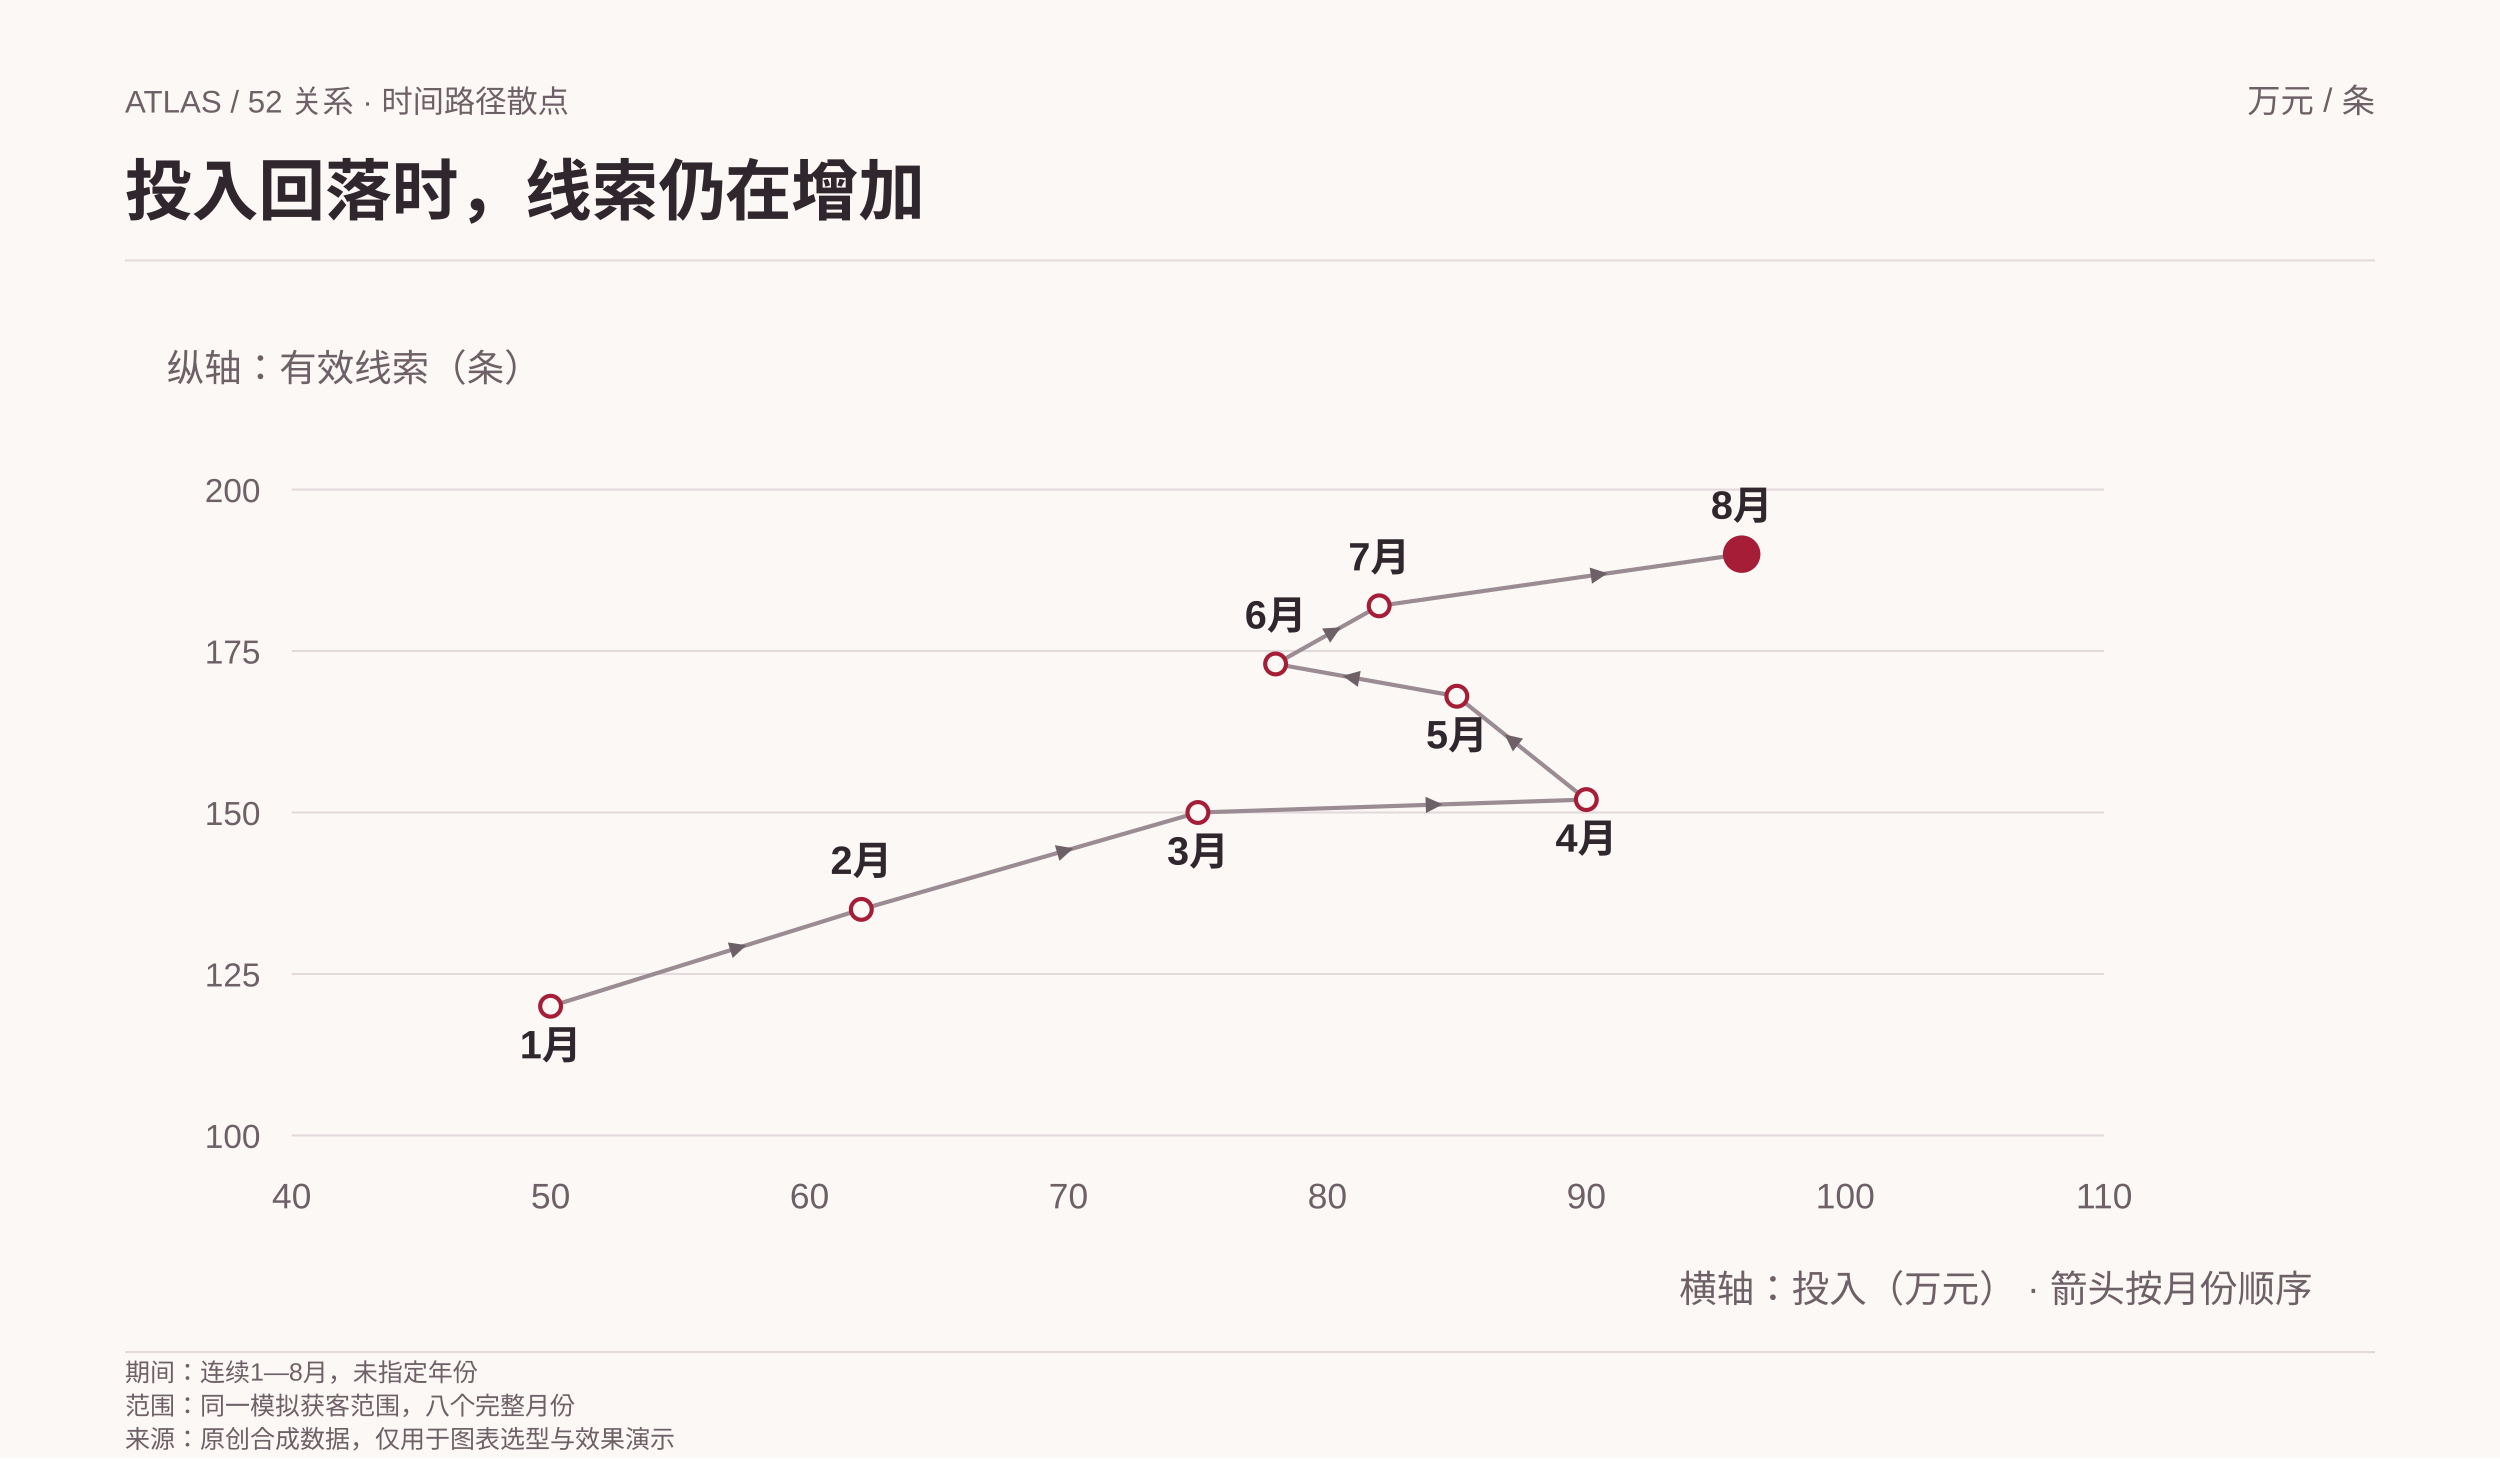
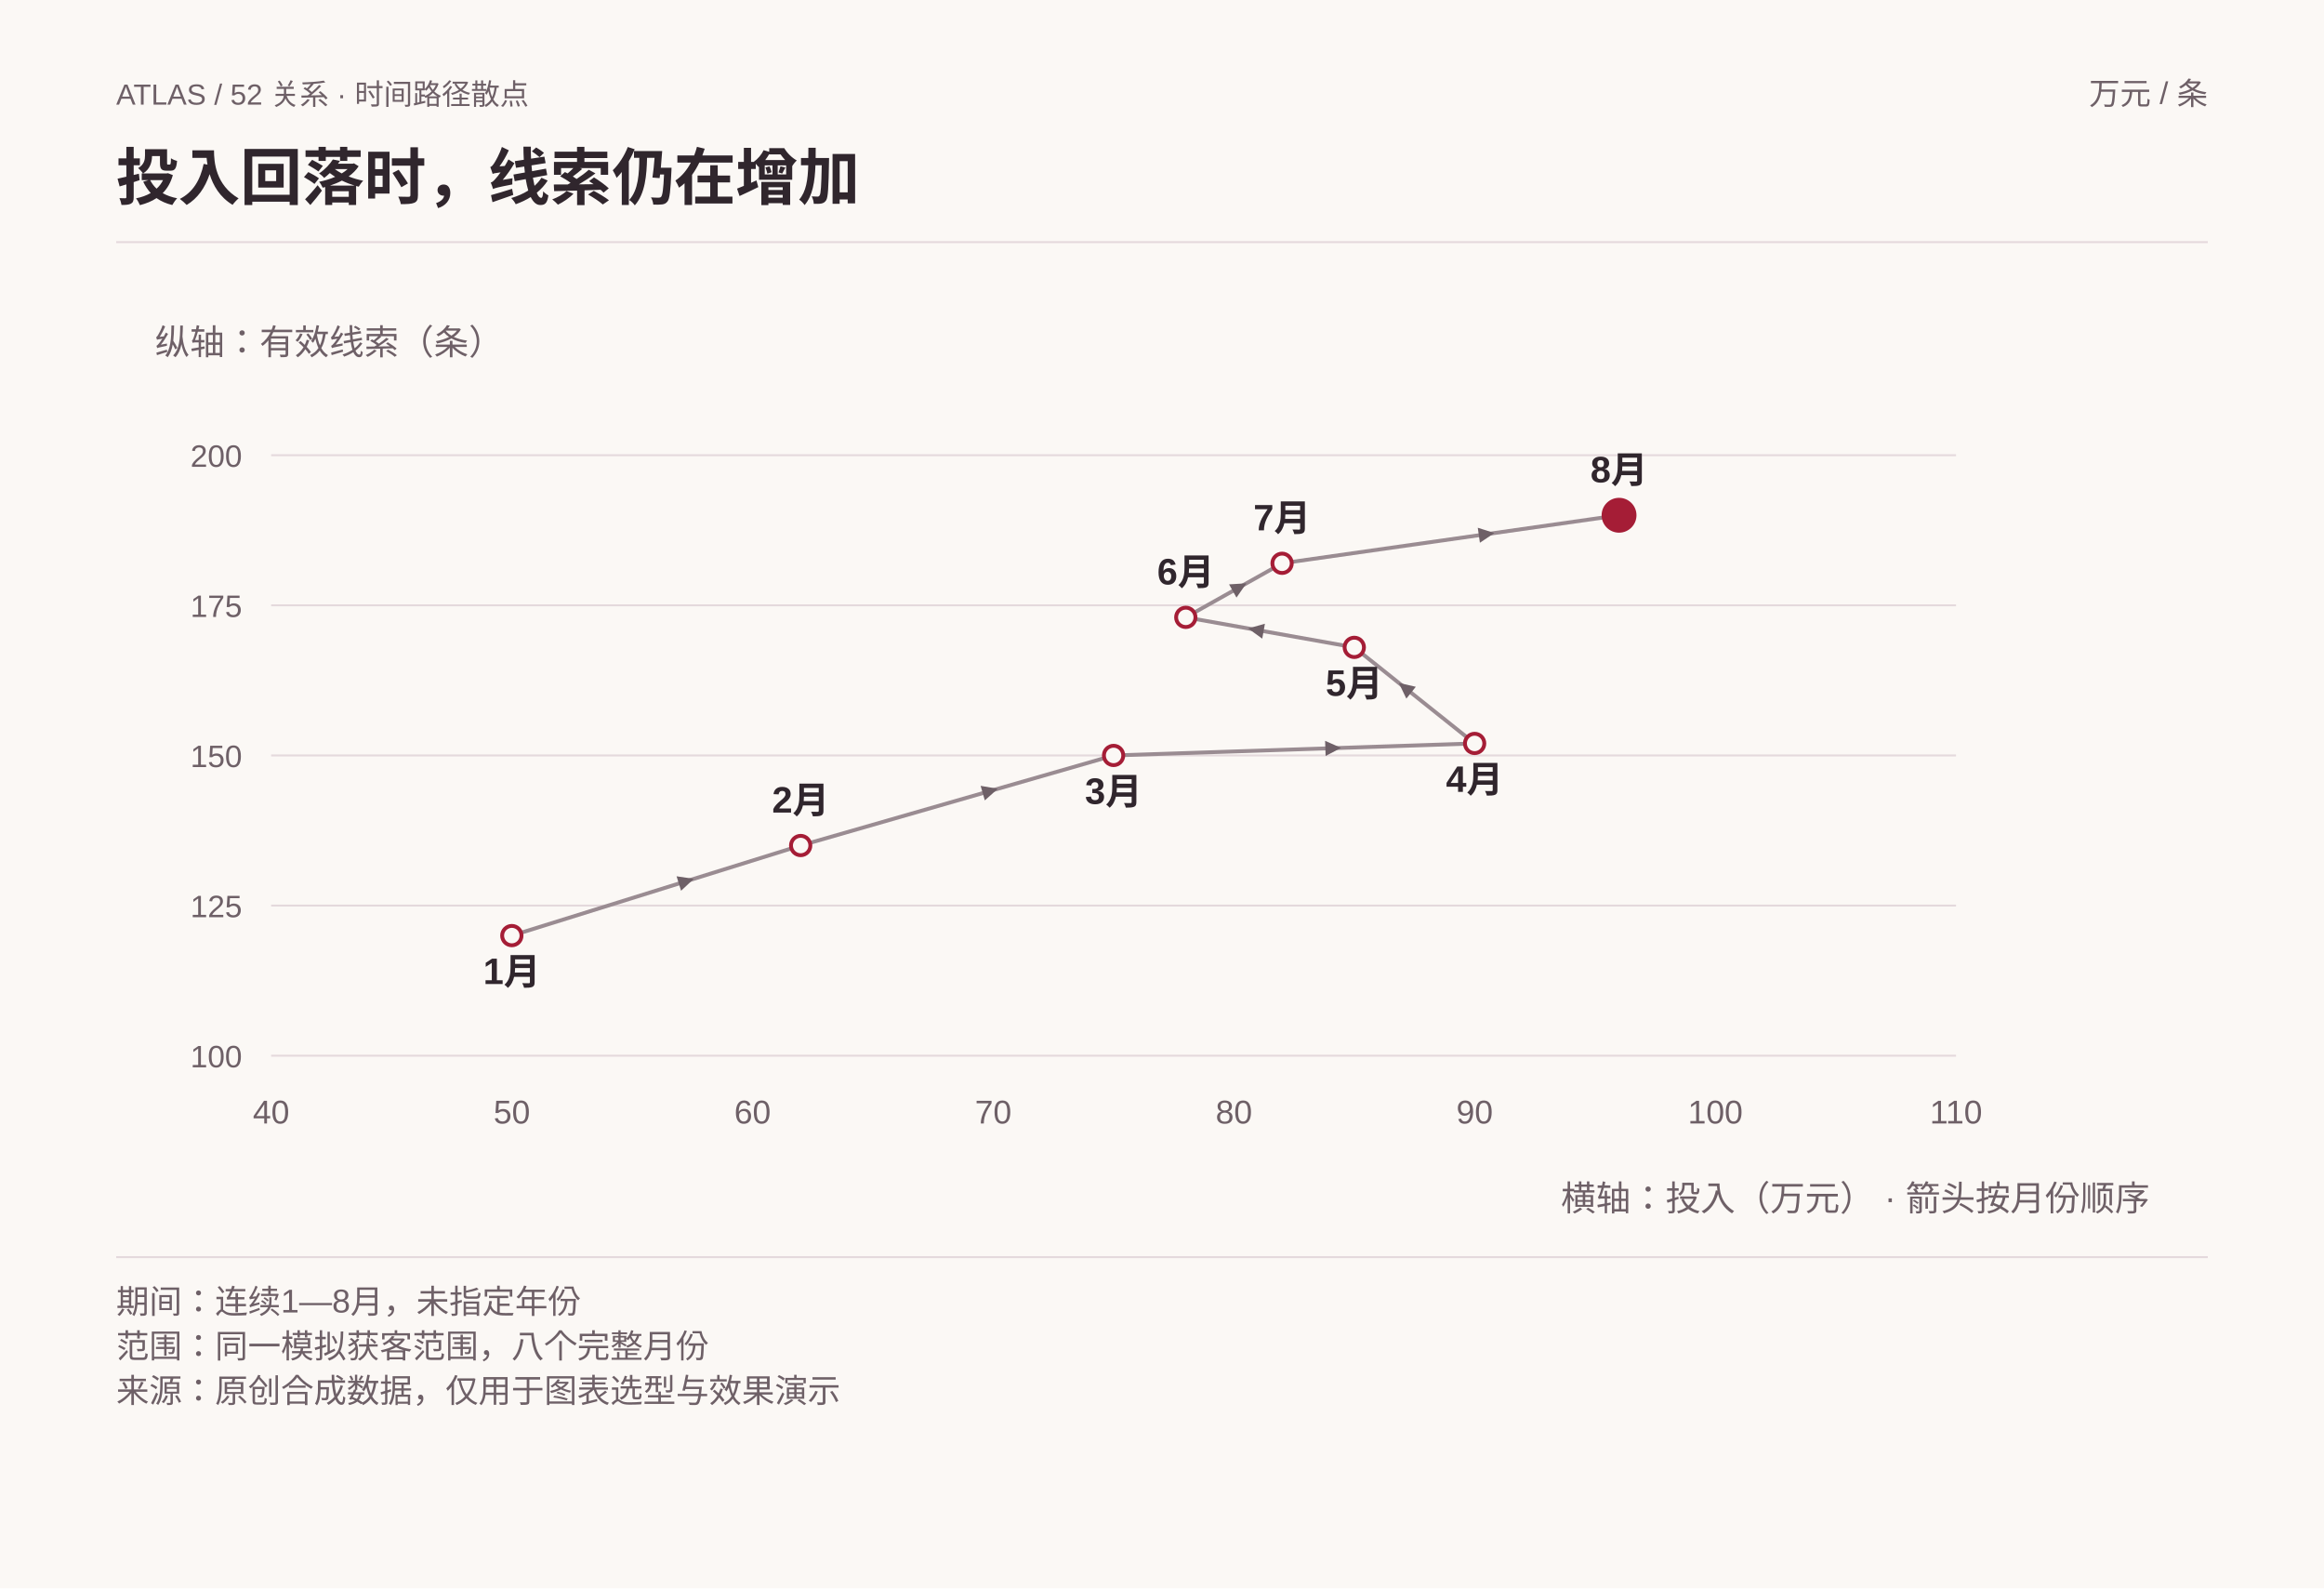
- <svg xmlns="http://www.w3.org/2000/svg" viewBox="0 0 1200 700" width="1200" height="700" role="img" aria-labelledby="title-connected-scatter desc-connected-scatter">
+ <svg xmlns="http://www.w3.org/2000/svg" viewBox="0 0 1200 820" width="1200" height="820" role="img" aria-labelledby="title-connected-scatter desc-connected-scatter">
  <g font-family="Arial, Microsoft YaHei, sans-serif">
-     <rect x="0" y="0" width="1200" height="700" fill="#FBF8F5" stroke="none" stroke-width="1" rx="0" />
+     <rect x="0" y="0" width="1200" height="820" fill="#FBF8F5" stroke="none" stroke-width="1" rx="0" />
    <text x="60" y="54" font-size="15" fill="#6E6067" text-anchor="start" font-weight="400">ATLAS / 52     关系 · 时间路径散点</text>
    <text x="1140" y="54" font-size="16" fill="#6E6067" text-anchor="end" font-weight="400">万元 / 条</text>
    <text x="60" y="103" font-size="32" fill="#30262D" text-anchor="start" font-weight="700">投入回落时，线索仍在增加</text>
    <line x1="60" y1="125" x2="1140" y2="125" stroke="#E4D9DC" stroke-width="1" />
    <line x1="140" y1="545" x2="1010" y2="545" stroke="#E4D9DC" stroke-width="1" />
    <text x="125" y="551" font-size="16" fill="#6E6067" text-anchor="end" font-weight="400">100</text>
    <line x1="140" y1="467.5" x2="1010" y2="467.5" stroke="#E4D9DC" stroke-width="1" />
    <text x="125" y="473.5" font-size="16" fill="#6E6067" text-anchor="end" font-weight="400">125</text>
    <line x1="140" y1="390" x2="1010" y2="390" stroke="#E4D9DC" stroke-width="1" />
    <text x="125" y="396" font-size="16" fill="#6E6067" text-anchor="end" font-weight="400">150</text>
    <line x1="140" y1="312.5" x2="1010" y2="312.5" stroke="#E4D9DC" stroke-width="1" />
    <text x="125" y="318.5" font-size="16" fill="#6E6067" text-anchor="end" font-weight="400">175</text>
    <line x1="140" y1="235" x2="1010" y2="235" stroke="#E4D9DC" stroke-width="1" />
    <text x="125" y="241" font-size="16" fill="#6E6067" text-anchor="end" font-weight="400">200</text>
    <text x="140" y="580" font-size="17" fill="#6E6067" text-anchor="middle" font-weight="400">40</text>
    <text x="264.286" y="580" font-size="17" fill="#6E6067" text-anchor="middle" font-weight="400">50</text>
    <text x="388.571" y="580" font-size="17" fill="#6E6067" text-anchor="middle" font-weight="400">60</text>
    <text x="512.857" y="580" font-size="17" fill="#6E6067" text-anchor="middle" font-weight="400">70</text>
    <text x="637.143" y="580" font-size="17" fill="#6E6067" text-anchor="middle" font-weight="400">80</text>
    <text x="761.429" y="580" font-size="17" fill="#6E6067" text-anchor="middle" font-weight="400">90</text>
    <text x="885.714" y="580" font-size="17" fill="#6E6067" text-anchor="middle" font-weight="400">100</text>
    <text x="1010" y="580" font-size="17" fill="#6E6067" text-anchor="middle" font-weight="400">110</text>
    <path d="M264.286,483 L413.429,436.5 L575,390 L761.429,383.8 L699.286,334.2 L612.286,318.7 L662,290.8 L836,266" fill="none" stroke="#9A8C92" stroke-width="2" stroke-linecap="round" stroke-linejoin="round" />
    <path d="M358.246,453.705 L351.674,459.854 L349.344,452.38Z" fill="#6E6067" />
    <path d="M515.219,407.205 L508.513,413.208 L506.348,405.684Z" fill="#6E6067" />
    <path d="M692.45,386.094 L684.481,390.276 L684.22,382.451Z" fill="#6E6067" />
    <path d="M722.279,352.552 L731.054,354.548 L726.17,360.667Z" fill="#6E6067" />
    <path d="M644.476,324.435 L653.141,322.002 L651.767,329.71Z" fill="#6E6067" />
    <path d="M643.606,301.123 L638.454,308.503 L634.623,301.675Z" fill="#6E6067" />
    <path d="M771.62,275.176 L764.149,280.195 L763.045,272.444Z" fill="#6E6067" />
    <g data-key="0" opacity="1">
      <circle cx="264.286" cy="483" r="5" fill="#FBF8F5" stroke="#A51D36" stroke-width="2" />
      <text x="264.286" y="508" font-size="19" fill="#30262D" text-anchor="middle" font-weight="600">1月</text>
    </g>
    <g data-key="1" opacity="1">
      <circle cx="413.429" cy="436.5" r="5" fill="#FBF8F5" stroke="#A51D36" stroke-width="2" />
      <text x="413.429" y="419.5" font-size="19" fill="#30262D" text-anchor="middle" font-weight="600">2月</text>
    </g>
    <g data-key="2" opacity="1">
      <circle cx="575" cy="390" r="5" fill="#FBF8F5" stroke="#A51D36" stroke-width="2" />
      <text x="575" y="415" font-size="19" fill="#30262D" text-anchor="middle" font-weight="600">3月</text>
    </g>
    <g data-key="3" opacity="1">
      <circle cx="761.429" cy="383.8" r="5" fill="#FBF8F5" stroke="#A51D36" stroke-width="2" />
      <text x="761.429" y="408.8" font-size="19" fill="#30262D" text-anchor="middle" font-weight="600">4月</text>
    </g>
    <g data-key="4" opacity="1">
      <circle cx="699.286" cy="334.2" r="5" fill="#FBF8F5" stroke="#A51D36" stroke-width="2" />
      <text x="699.286" y="359.2" font-size="19" fill="#30262D" text-anchor="middle" font-weight="600">5月</text>
    </g>
    <g data-key="5" opacity="1">
      <circle cx="612.286" cy="318.7" r="5" fill="#FBF8F5" stroke="#A51D36" stroke-width="2" />
      <text x="612.286" y="301.7" font-size="19" fill="#30262D" text-anchor="middle" font-weight="600">6月</text>
    </g>
    <g data-key="6" opacity="1">
      <circle cx="662" cy="290.8" r="5" fill="#FBF8F5" stroke="#A51D36" stroke-width="2" />
      <text x="662" y="273.8" font-size="19" fill="#30262D" text-anchor="middle" font-weight="600">7月</text>
    </g>
    <g data-key="7" opacity="1">
      <circle cx="836" cy="266" r="8" fill="#A51D36" stroke="#A51D36" stroke-width="2" />
      <text x="836" y="249" font-size="19" fill="#30262D" text-anchor="middle" font-weight="600">8月</text>
    </g>
    <text x="80" y="183" font-size="18" fill="#6E6067" text-anchor="start" font-weight="400">纵轴：有效线索（条）</text>
    <text x="1110" y="625" font-size="18" fill="#6E6067" text-anchor="end" font-weight="400">横轴：投入（万元） · 箭头按月份顺序</text>
    <line x1="60" y1="649" x2="1140" y2="649" stroke="#E4D9DC" stroke-width="1" />
-     <text x="60" y="663" font-size="12" fill="#6E6067" text-anchor="start" font-weight="400">期间：连续1—8月，未指定年份</text>
-     <text x="60" y="679" font-size="12" fill="#6E6067" text-anchor="start" font-weight="400">范围：同一模拟获客范围，八个完整月份</text>
-     <text x="60" y="695" font-size="12" fill="#6E6067" text-anchor="start" font-weight="400">来源：原创合成数据，仅用于图表选型与效果演示</text>
+     <text x="60" y="678" font-size="17" fill="#6E6067" text-anchor="start" font-weight="400">期间：连续1—8月，未指定年份</text>
+     <text x="60" y="701" font-size="17" fill="#6E6067" text-anchor="start" font-weight="400">范围：同一模拟获客范围，八个完整月份</text>
+     <text x="60" y="724" font-size="17" fill="#6E6067" text-anchor="start" font-weight="400">来源：原创合成数据，仅用于图表选型与效果演示</text>
  </g>
</svg>
